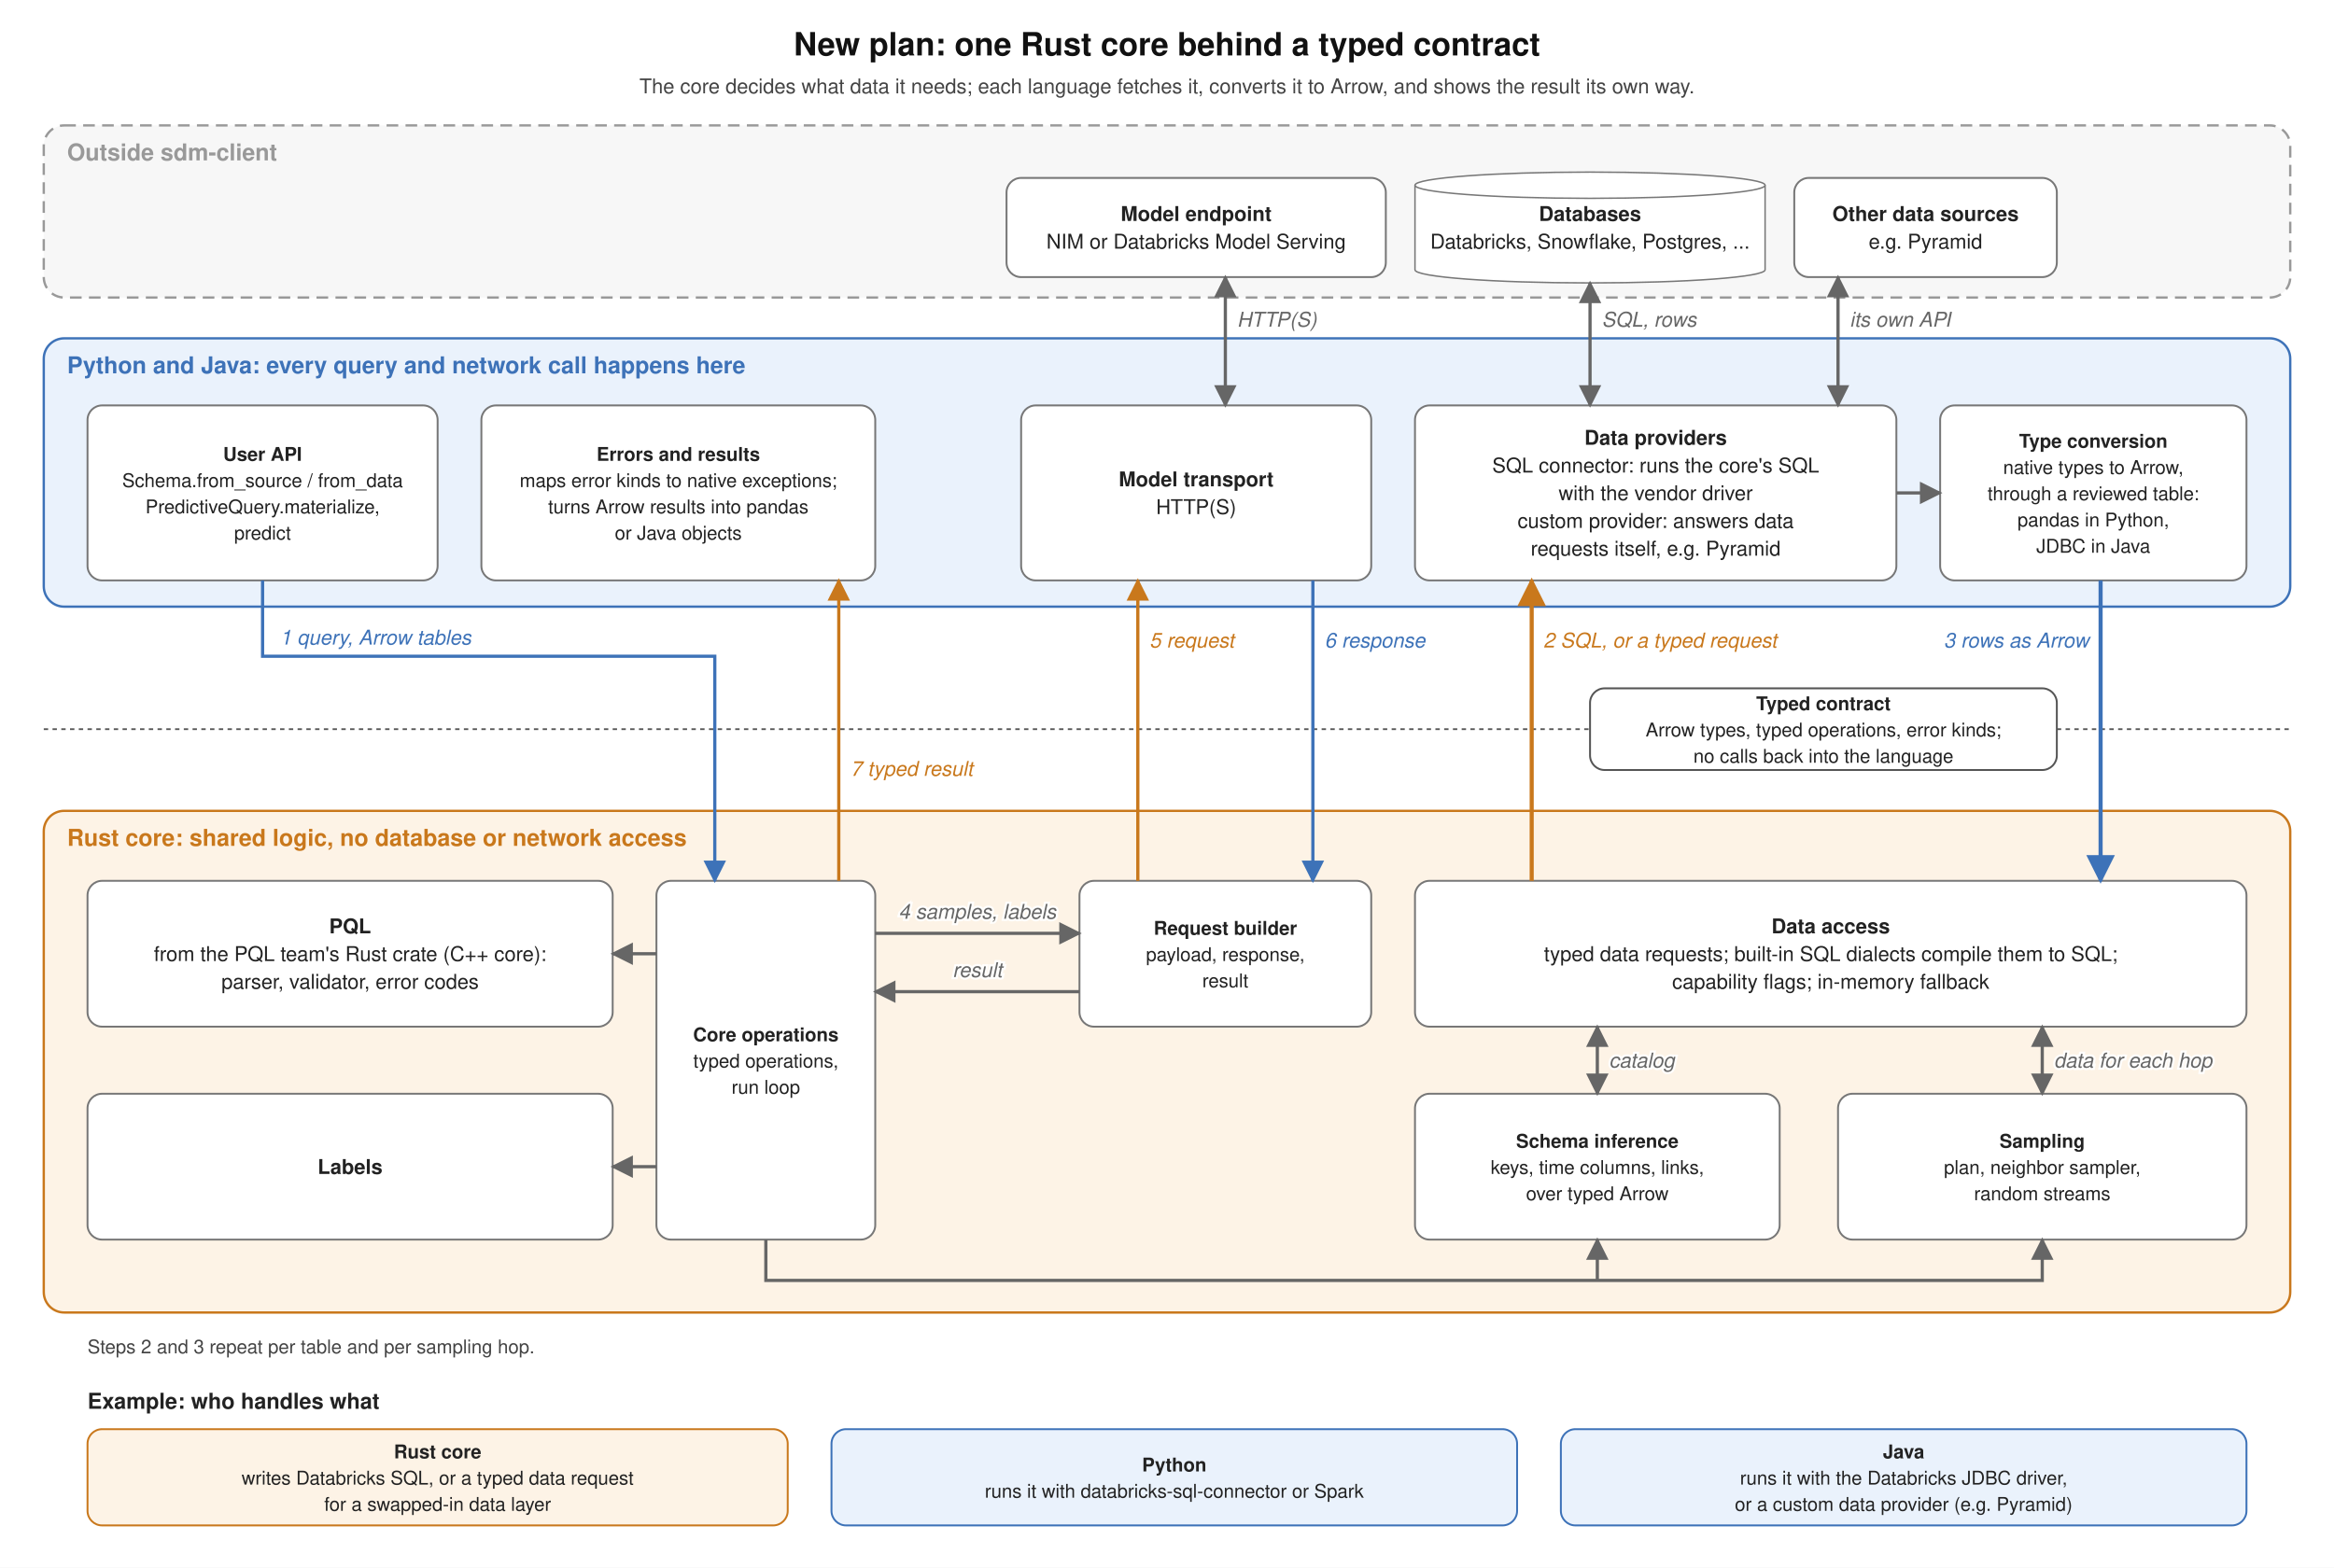
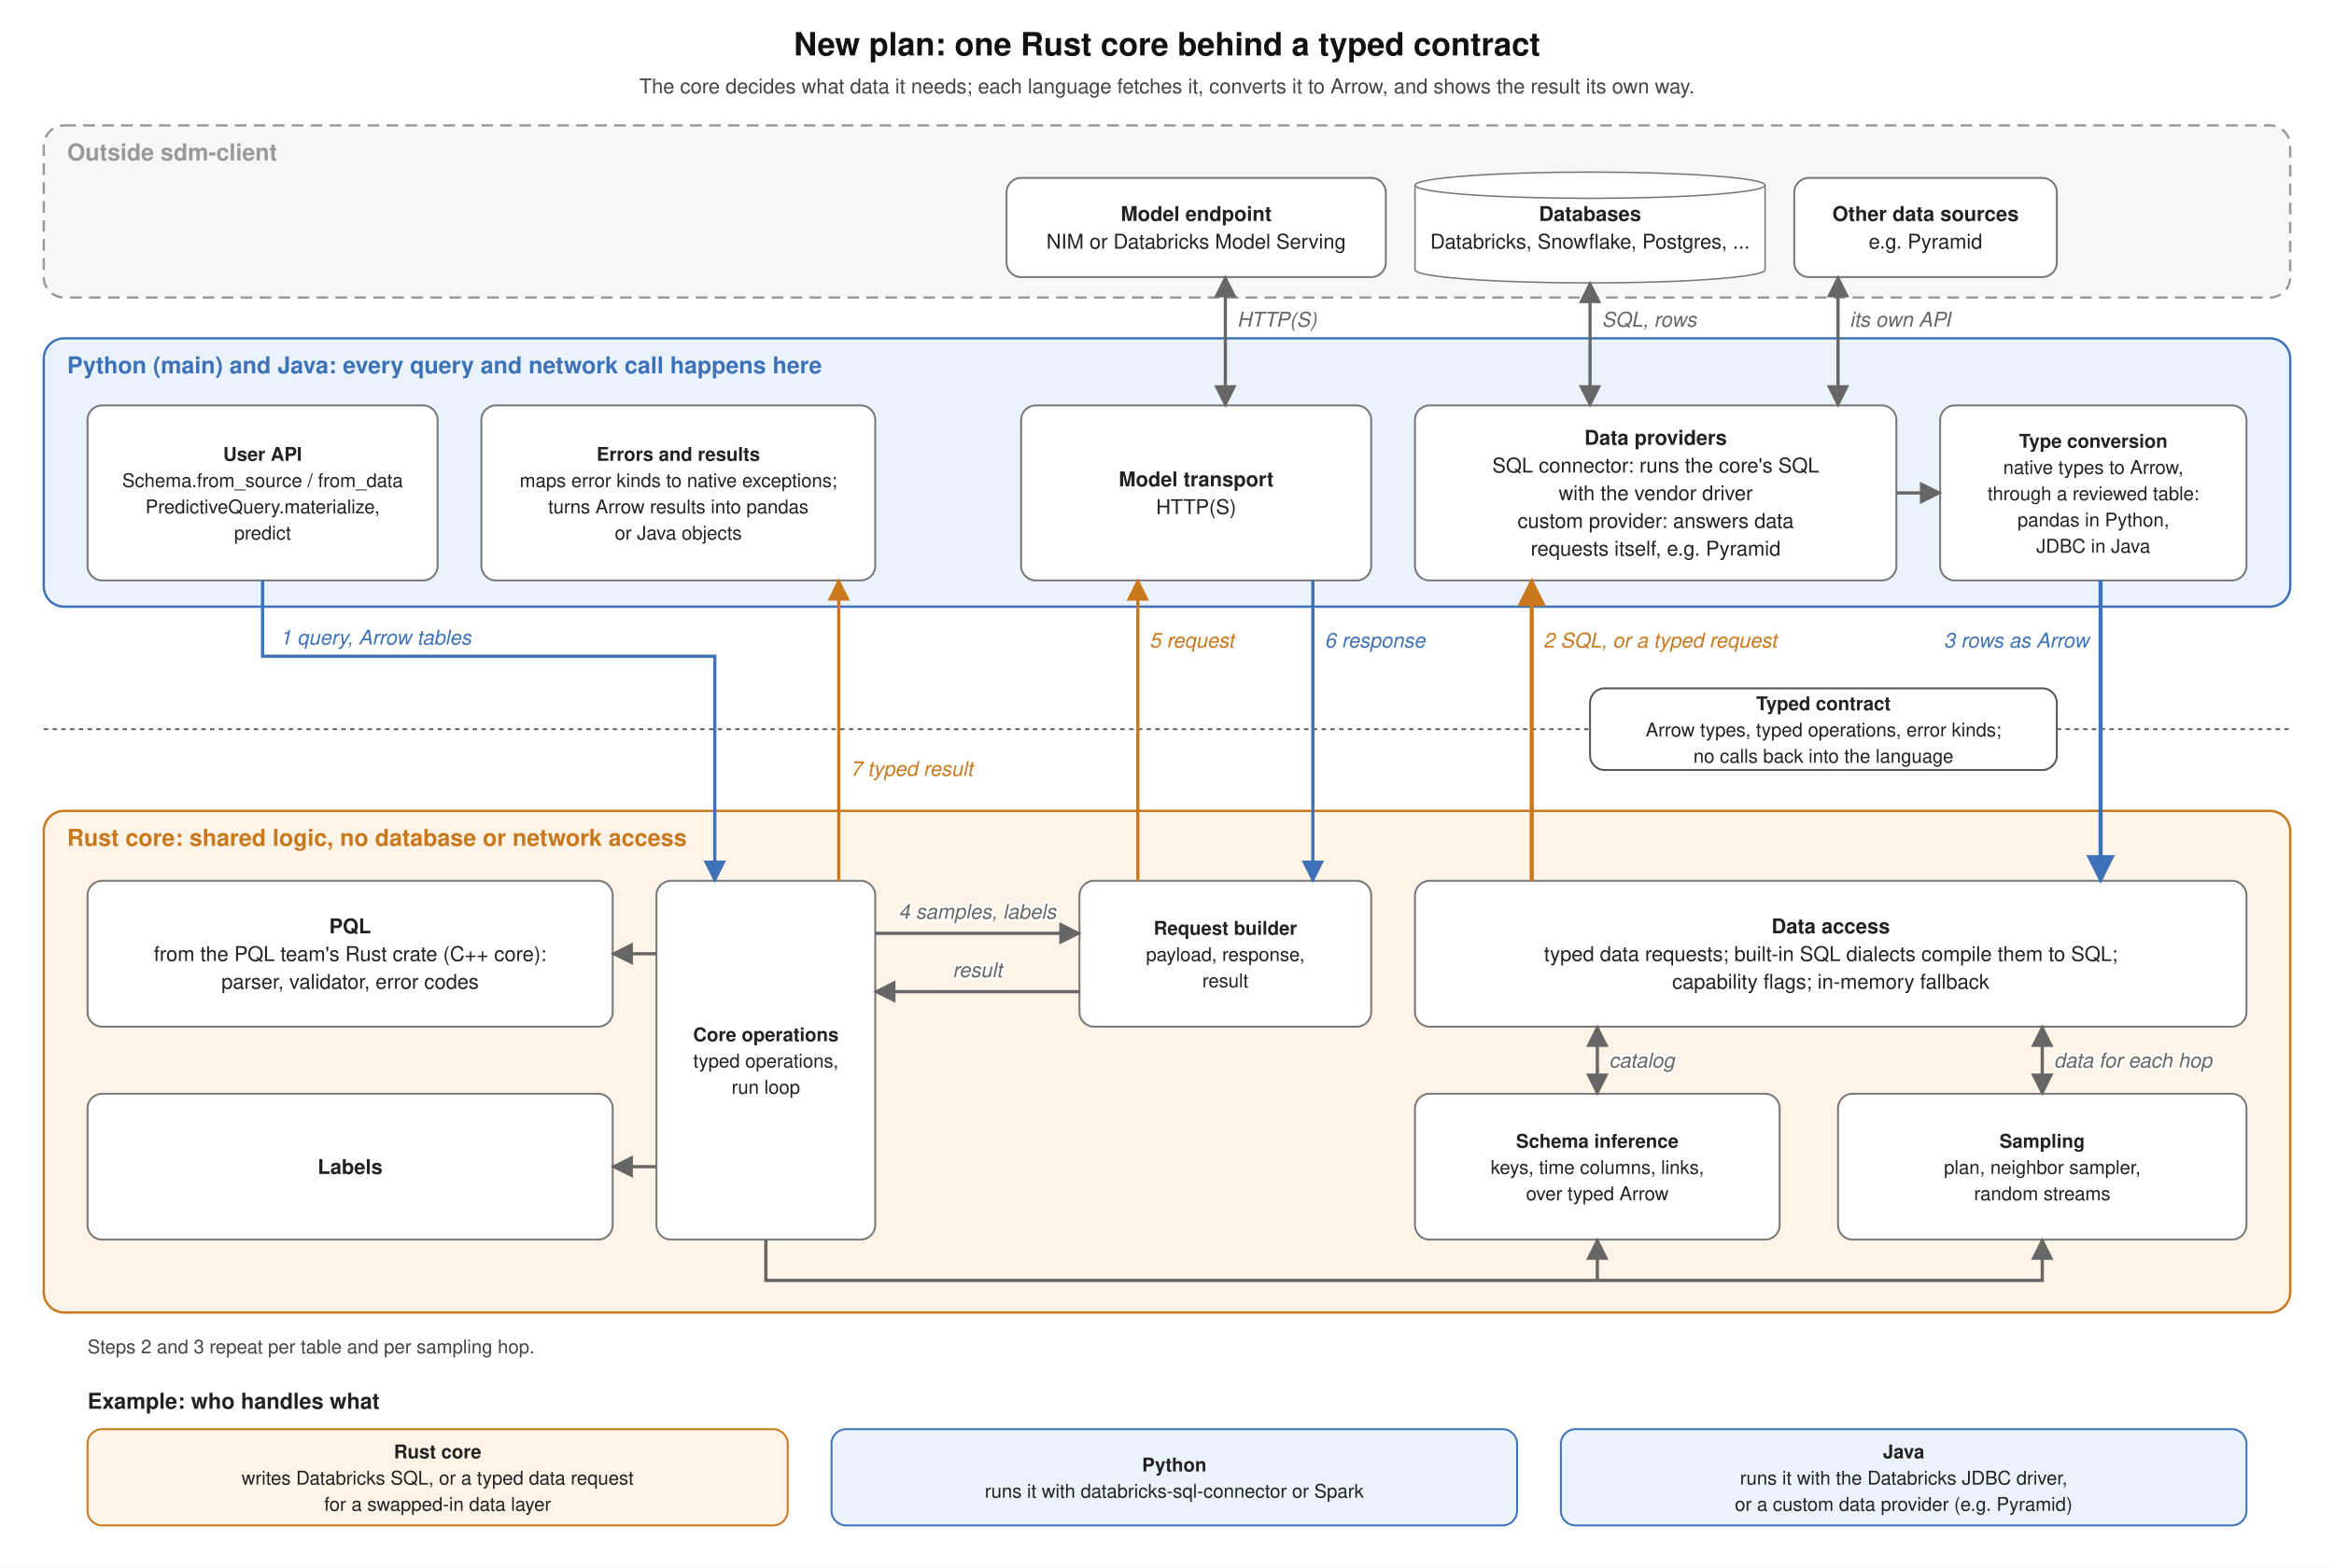
<svg xmlns="http://www.w3.org/2000/svg" width="1600" height="1075" viewBox="0 0 1600 1075" font-family="Helvetica, Arial, sans-serif">
  <defs>
    <marker id="eo" viewBox="0 0 10 10" refX="9" refY="5" markerWidth="7" markerHeight="7" orient="auto">
      <path d="M0,0 L10,5 L0,10 z" fill="#c9781c" />
    </marker>
    <marker id="so" viewBox="0 0 10 10" refX="1" refY="5" markerWidth="7" markerHeight="7" orient="auto">
      <path d="M10,0 L0,5 L10,10 z" fill="#c9781c" />
    </marker>
    <marker id="eb" viewBox="0 0 10 10" refX="9" refY="5" markerWidth="7" markerHeight="7" orient="auto">
      <path d="M0,0 L10,5 L0,10 z" fill="#3d72b8" />
    </marker>
    <marker id="sb" viewBox="0 0 10 10" refX="1" refY="5" markerWidth="7" markerHeight="7" orient="auto">
      <path d="M10,0 L0,5 L10,10 z" fill="#3d72b8" />
    </marker>
    <marker id="eg" viewBox="0 0 10 10" refX="9" refY="5" markerWidth="7" markerHeight="7" orient="auto">
      <path d="M0,0 L10,5 L0,10 z" fill="#666666" />
    </marker>
    <marker id="sg" viewBox="0 0 10 10" refX="1" refY="5" markerWidth="7" markerHeight="7" orient="auto">
      <path d="M10,0 L0,5 L10,10 z" fill="#666666" />
    </marker>
  </defs>
  <rect width="1600" height="1075" fill="#ffffff" />
  <text x="800.0" y="38" font-size="22" font-weight="bold" text-anchor="middle" fill="#111">New plan: one Rust core behind a typed contract</text>
  <text x="800.0" y="64" font-size="14" text-anchor="middle" fill="#444">The core decides what data it needs; each language fetches it, converts it to Arrow, and shows the result its own way.</text>
  <rect x="30" y="86" width="1540" height="118" rx="14" fill="#f7f7f7" stroke="#999999" stroke-width="1.6" stroke-dasharray="8,5" />
  <rect x="30" y="232" width="1540" height="184" rx="14" fill="#eaf2fc" stroke="#3d72b8" stroke-width="1.6" />
  <rect x="30" y="556" width="1540" height="344" rx="14" fill="#fdf3e6" stroke="#c9781c" stroke-width="1.6" />
  <rect x="690" y="122" width="260" height="68" rx="10" fill="#ffffff" stroke="#777" stroke-width="1.3" />
  <text x="820.0" y="151.5" font-size="14" font-weight="bold" text-anchor="middle" fill="#222">Model endpoint</text>
  <text x="820.0" y="170.5" font-size="14" font-weight="normal" text-anchor="middle" fill="#222">NIM or Databricks Model Serving</text>
  <path d="M970,127 A120.0,9 0 0,1 1210,127 L1210,185 A120.0,9 0 0,1 970,185 Z" fill="#ffffff" stroke="#777" />
  <path d="M970,127 A120.0,9 0 0,0 1210,127" fill="none" stroke="#777" />
  <text x="1090.0" y="151.5" font-size="14" font-weight="bold" text-anchor="middle" fill="#222">Databases</text>
  <text x="1090.0" y="170.5" font-size="14" font-weight="normal" text-anchor="middle" fill="#222">Databricks, Snowflake, Postgres, ...</text>
  <rect x="1230" y="122" width="180" height="68" rx="10" fill="#ffffff" stroke="#777" stroke-width="1.3" />
  <text x="1320.0" y="151.5" font-size="14" font-weight="bold" text-anchor="middle" fill="#222">Other data sources</text>
  <text x="1320.0" y="170.5" font-size="14" font-weight="normal" text-anchor="middle" fill="#222">e.g. Pyramid</text>
  <rect x="60" y="278" width="240" height="120" rx="10" fill="#ffffff" stroke="#777" stroke-width="1.3" />
  <text x="180.0" y="316.0" font-size="13" font-weight="bold" text-anchor="middle" fill="#222">User API</text>
  <text x="180.0" y="334.0" font-size="13" font-weight="normal" text-anchor="middle" fill="#222">Schema.from_source / from_data</text>
  <text x="180.0" y="352.0" font-size="13" font-weight="normal" text-anchor="middle" fill="#222">PredictiveQuery.materialize,</text>
  <text x="180.0" y="370.0" font-size="13" font-weight="normal" text-anchor="middle" fill="#222">predict</text>
  <rect x="330" y="278" width="270" height="120" rx="10" fill="#ffffff" stroke="#777" stroke-width="1.3" />
  <text x="465.0" y="316.0" font-size="13" font-weight="bold" text-anchor="middle" fill="#222">Errors and results</text>
  <text x="465.0" y="334.0" font-size="13" font-weight="normal" text-anchor="middle" fill="#222">maps error kinds to native exceptions;</text>
  <text x="465.0" y="352.0" font-size="13" font-weight="normal" text-anchor="middle" fill="#222">turns Arrow results into pandas</text>
  <text x="465.0" y="370.0" font-size="13" font-weight="normal" text-anchor="middle" fill="#222">or Java objects</text>
  <rect x="700" y="278" width="240" height="120" rx="10" fill="#ffffff" stroke="#777" stroke-width="1.3" />
  <text x="820.0" y="333.5" font-size="14" font-weight="bold" text-anchor="middle" fill="#222">Model transport</text>
  <text x="820.0" y="352.5" font-size="14" font-weight="normal" text-anchor="middle" fill="#222">HTTP(S)</text>
  <rect x="970" y="278" width="330" height="120" rx="10" fill="#ffffff" stroke="#777" stroke-width="1.3" />
  <text x="1135.0" y="305.0" font-size="14" font-weight="bold" text-anchor="middle" fill="#222">Data providers</text>
  <text x="1135.0" y="324.0" font-size="14" font-weight="normal" text-anchor="middle" fill="#222">SQL connector: runs the core's SQL</text>
  <text x="1135.0" y="343.0" font-size="14" font-weight="normal" text-anchor="middle" fill="#222">with the vendor driver</text>
  <text x="1135.0" y="362.0" font-size="14" font-weight="normal" text-anchor="middle" fill="#222">custom provider: answers data</text>
  <text x="1135.0" y="381.0" font-size="14" font-weight="normal" text-anchor="middle" fill="#222">requests itself, e.g. Pyramid</text>
  <rect x="1330" y="278" width="210" height="120" rx="10" fill="#ffffff" stroke="#777" stroke-width="1.3" />
  <text x="1435.0" y="307.0" font-size="13" font-weight="bold" text-anchor="middle" fill="#222">Type conversion</text>
  <text x="1435.0" y="325.0" font-size="13" font-weight="normal" text-anchor="middle" fill="#222">native types to Arrow,</text>
  <text x="1435.0" y="343.0" font-size="13" font-weight="normal" text-anchor="middle" fill="#222">through a reviewed table:</text>
  <text x="1435.0" y="361.0" font-size="13" font-weight="normal" text-anchor="middle" fill="#222">pandas in Python,</text>
  <text x="1435.0" y="379.0" font-size="13" font-weight="normal" text-anchor="middle" fill="#222">JDBC in Java</text>
  <line x1="30" y1="500" x2="1570" y2="500" stroke="#555" stroke-width="1.2" stroke-dasharray="3,3" />
  <rect x="1090" y="472" width="320" height="56" rx="10" fill="#ffffff" stroke="#555" stroke-width="1.3" />
  <text x="1250.0" y="487.0" font-size="13" font-weight="bold" text-anchor="middle" fill="#222">Typed contract</text>
  <text x="1250.0" y="505.0" font-size="13" font-weight="normal" text-anchor="middle" fill="#222">Arrow types, typed operations, error kinds;</text>
  <text x="1250.0" y="523.0" font-size="13" font-weight="normal" text-anchor="middle" fill="#222">no calls back into the language</text>
  <rect x="450" y="604" width="150" height="246" rx="10" fill="#ffffff" stroke="#777" stroke-width="1.3" />
  <text x="525.0" y="714.0" font-size="13" font-weight="bold" text-anchor="middle" fill="#222">Core operations</text>
  <text x="525.0" y="732.0" font-size="13" font-weight="normal" text-anchor="middle" fill="#222">typed operations,</text>
  <text x="525.0" y="750.0" font-size="13" font-weight="normal" text-anchor="middle" fill="#222">run loop</text>
  <rect x="60" y="604" width="360" height="100" rx="10" fill="#ffffff" stroke="#777" stroke-width="1.3" />
  <text x="240.0" y="640.0" font-size="14" font-weight="bold" text-anchor="middle" fill="#222">PQL</text>
  <text x="240.0" y="659.0" font-size="14" font-weight="normal" text-anchor="middle" fill="#222">from the PQL team's Rust crate (C++ core):</text>
  <text x="240.0" y="678.0" font-size="14" font-weight="normal" text-anchor="middle" fill="#222">parser, validator, error codes</text>
  <rect x="60" y="750" width="360" height="100" rx="10" fill="#ffffff" stroke="#777" stroke-width="1.3" />
  <text x="240.0" y="805.0" font-size="14" font-weight="bold" text-anchor="middle" fill="#222">Labels</text>
  <rect x="740" y="604" width="200" height="100" rx="10" fill="#ffffff" stroke="#777" stroke-width="1.3" />
  <text x="840.0" y="641.0" font-size="13" font-weight="bold" text-anchor="middle" fill="#222">Request builder</text>
  <text x="840.0" y="659.0" font-size="13" font-weight="normal" text-anchor="middle" fill="#222">payload, response,</text>
  <text x="840.0" y="677.0" font-size="13" font-weight="normal" text-anchor="middle" fill="#222">result</text>
  <rect x="970" y="604" width="570" height="100" rx="10" fill="#ffffff" stroke="#777" stroke-width="1.3" />
  <text x="1255.0" y="640.0" font-size="14" font-weight="bold" text-anchor="middle" fill="#222">Data access</text>
  <text x="1255.0" y="659.0" font-size="14" font-weight="normal" text-anchor="middle" fill="#222">typed data requests; built-in SQL dialects compile them to SQL;</text>
  <text x="1255.0" y="678.0" font-size="14" font-weight="normal" text-anchor="middle" fill="#222">capability flags; in-memory fallback</text>
  <rect x="970" y="750" width="250" height="100" rx="10" fill="#ffffff" stroke="#777" stroke-width="1.3" />
  <text x="1095.0" y="787.0" font-size="13" font-weight="bold" text-anchor="middle" fill="#222">Schema inference</text>
  <text x="1095.0" y="805.0" font-size="13" font-weight="normal" text-anchor="middle" fill="#222">keys, time columns, links,</text>
  <text x="1095.0" y="823.0" font-size="13" font-weight="normal" text-anchor="middle" fill="#222">over typed Arrow</text>
  <rect x="1260" y="750" width="280" height="100" rx="10" fill="#ffffff" stroke="#777" stroke-width="1.3" />
  <text x="1400.0" y="787.0" font-size="13" font-weight="bold" text-anchor="middle" fill="#222">Sampling</text>
  <text x="1400.0" y="805.0" font-size="13" font-weight="normal" text-anchor="middle" fill="#222">plan, neighbor sampler,</text>
  <text x="1400.0" y="823.0" font-size="13" font-weight="normal" text-anchor="middle" fill="#222">random streams</text>
  <path d="M840,278 L840,190" fill="none" stroke="#666666" stroke-width="2.2" marker-end="url(#eg)" marker-start="url(#sg)" />
  <path d="M1090,278 L1090,194" fill="none" stroke="#666666" stroke-width="2.2" marker-end="url(#eg)" marker-start="url(#sg)" />
  <path d="M1260,278 L1260,190" fill="none" stroke="#666666" stroke-width="2.2" marker-end="url(#eg)" marker-start="url(#sg)" />
  <path d="M1300,338 L1330,338" fill="none" stroke="#666666" stroke-width="2.2" marker-end="url(#eg)" />
  <path d="M180,398 L180,450 L490,450 L490,604" fill="none" stroke="#3d72b8" stroke-width="2.2" marker-end="url(#eb)" />
  <path d="M575,604 L575,398" fill="none" stroke="#c9781c" stroke-width="2.2" marker-end="url(#eo)" />
  <path d="M1050,604 L1050,398" fill="none" stroke="#c9781c" stroke-width="2.8" marker-end="url(#eo)" />
  <path d="M1440,398 L1440,604" fill="none" stroke="#3d72b8" stroke-width="2.8" marker-end="url(#eb)" />
  <path d="M450,654 L420,654" fill="none" stroke="#666666" stroke-width="2.2" marker-end="url(#eg)" />
  <path d="M450,800 L420,800" fill="none" stroke="#666666" stroke-width="2.2" marker-end="url(#eg)" />
  <path d="M525,850 L525,878 L1400,878 L1400,850" fill="none" stroke="#666666" stroke-width="2.2" marker-end="url(#eg)" />
  <path d="M1095,878 L1095,850" fill="none" stroke="#666666" stroke-width="2.2" marker-end="url(#eg)" />
  <path d="M1095,750 L1095,704" fill="none" stroke="#666666" stroke-width="2.2" marker-end="url(#eg)" marker-start="url(#sg)" />
  <path d="M1400,750 L1400,704" fill="none" stroke="#666666" stroke-width="2.2" marker-end="url(#eg)" marker-start="url(#sg)" />
  <path d="M600,640 L740,640" fill="none" stroke="#666666" stroke-width="2.2" marker-end="url(#eg)" />
  <path d="M740,680 L600,680" fill="none" stroke="#666666" stroke-width="2.2" marker-end="url(#eg)" />
  <path d="M780,604 L780,398" fill="none" stroke="#c9781c" stroke-width="2.2" marker-end="url(#eo)" />
  <path d="M900,398 L900,604" fill="none" stroke="#3d72b8" stroke-width="2.2" marker-end="url(#eb)" />
  <text x="60" y="928" font-size="13" fill="#444">Steps 2 and 3 repeat per table and per sampling hop.</text>
  <text x="60" y="966" font-size="15" font-weight="bold" fill="#222">Example: who handles what</text>
  <rect x="60" y="980" width="480" height="66" rx="10" fill="#fdf3e6" stroke="#c9781c" stroke-width="1.3" />
  <text x="300.0" y="1000.0" font-size="13" font-weight="bold" text-anchor="middle" fill="#222">Rust core</text>
  <text x="300.0" y="1018.0" font-size="13" font-weight="normal" text-anchor="middle" fill="#222">writes Databricks SQL, or a typed data request</text>
  <text x="300.0" y="1036.0" font-size="13" font-weight="normal" text-anchor="middle" fill="#222">for a swapped-in data layer</text>
  <rect x="570" y="980" width="470" height="66" rx="10" fill="#eaf2fc" stroke="#3d72b8" stroke-width="1.3" />
  <text x="805.0" y="1009.0" font-size="13" font-weight="bold" text-anchor="middle" fill="#222">Python</text>
  <text x="805.0" y="1027.0" font-size="13" font-weight="normal" text-anchor="middle" fill="#222">runs it with databricks-sql-connector or Spark</text>
  <rect x="1070" y="980" width="470" height="66" rx="10" fill="#eaf2fc" stroke="#3d72b8" stroke-width="1.3" />
  <text x="1305.0" y="1000.0" font-size="13" font-weight="bold" text-anchor="middle" fill="#222">Java</text>
  <text x="1305.0" y="1018.0" font-size="13" font-weight="normal" text-anchor="middle" fill="#222">runs it with the Databricks JDBC driver,</text>
  <text x="1305.0" y="1036.0" font-size="13" font-weight="normal" text-anchor="middle" fill="#222">or a custom data provider (e.g. Pyramid)</text>
  <text x="46" y="110" font-size="16" font-weight="bold" fill="#999999" stroke="#f7f7f7" stroke-width="6" stroke-linejoin="round" paint-order="stroke">Outside sdm-client</text>
-   <text x="46" y="256" font-size="16" font-weight="bold" fill="#3d72b8" stroke="#eaf2fc" stroke-width="6" stroke-linejoin="round" paint-order="stroke">Python and Java: every query and network call happens here</text>
+   <text x="46" y="256" font-size="16" font-weight="bold" fill="#3d72b8" stroke="#eaf2fc" stroke-width="6" stroke-linejoin="round" paint-order="stroke">Python (main) and Java: every query and network call happens here</text>
  <text x="46" y="580" font-size="16" font-weight="bold" fill="#c9781c" stroke="#fdf3e6" stroke-width="6" stroke-linejoin="round" paint-order="stroke">Rust core: shared logic, no database or network access</text>
  <text x="848" y="224" font-size="14" fill="#666666" text-anchor="start" font-style="italic" stroke="#ffffff" stroke-opacity="0.9" stroke-width="3" paint-order="stroke">HTTP(S)</text>
  <text x="1098" y="224" font-size="14" fill="#666666" text-anchor="start" font-style="italic" stroke="#ffffff" stroke-opacity="0.9" stroke-width="3" paint-order="stroke">SQL, rows</text>
  <text x="1268" y="224" font-size="14" fill="#666666" text-anchor="start" font-style="italic" stroke="#ffffff" stroke-opacity="0.9" stroke-width="3" paint-order="stroke">its own API</text>
  <text x="192" y="442" font-size="14" fill="#3d72b8" text-anchor="start" font-style="italic" stroke="#ffffff" stroke-opacity="0.9" stroke-width="3" paint-order="stroke">1  query, Arrow tables</text>
  <text x="583" y="532" font-size="14" fill="#c9781c" text-anchor="start" font-style="italic" stroke="#ffffff" stroke-opacity="0.9" stroke-width="3" paint-order="stroke">7  typed result</text>
  <text x="1058" y="444" font-size="14" fill="#c9781c" text-anchor="start" font-style="italic" stroke="#ffffff" stroke-opacity="0.9" stroke-width="3" paint-order="stroke">2  SQL, or a typed request</text>
  <text x="1432" y="444" font-size="14" fill="#3d72b8" text-anchor="end" font-style="italic" stroke="#ffffff" stroke-opacity="0.9" stroke-width="3" paint-order="stroke">3  rows as Arrow</text>
  <text x="1103" y="732" font-size="14" fill="#666666" text-anchor="start" font-style="italic" stroke="#ffffff" stroke-opacity="0.9" stroke-width="3" paint-order="stroke">catalog</text>
  <text x="1408" y="732" font-size="14" fill="#666666" text-anchor="start" font-style="italic" stroke="#ffffff" stroke-opacity="0.9" stroke-width="3" paint-order="stroke">data for each hop</text>
  <text x="670" y="630" font-size="14" fill="#666666" text-anchor="middle" font-style="italic" stroke="#ffffff" stroke-opacity="0.9" stroke-width="3" paint-order="stroke">4  samples, labels</text>
  <text x="670" y="670" font-size="14" fill="#666666" text-anchor="middle" font-style="italic" stroke="#ffffff" stroke-opacity="0.9" stroke-width="3" paint-order="stroke">result</text>
  <text x="788" y="444" font-size="14" fill="#c9781c" text-anchor="start" font-style="italic" stroke="#ffffff" stroke-opacity="0.9" stroke-width="3" paint-order="stroke">5  request</text>
  <text x="908" y="444" font-size="14" fill="#3d72b8" text-anchor="start" font-style="italic" stroke="#ffffff" stroke-opacity="0.9" stroke-width="3" paint-order="stroke">6  response</text>
</svg>
